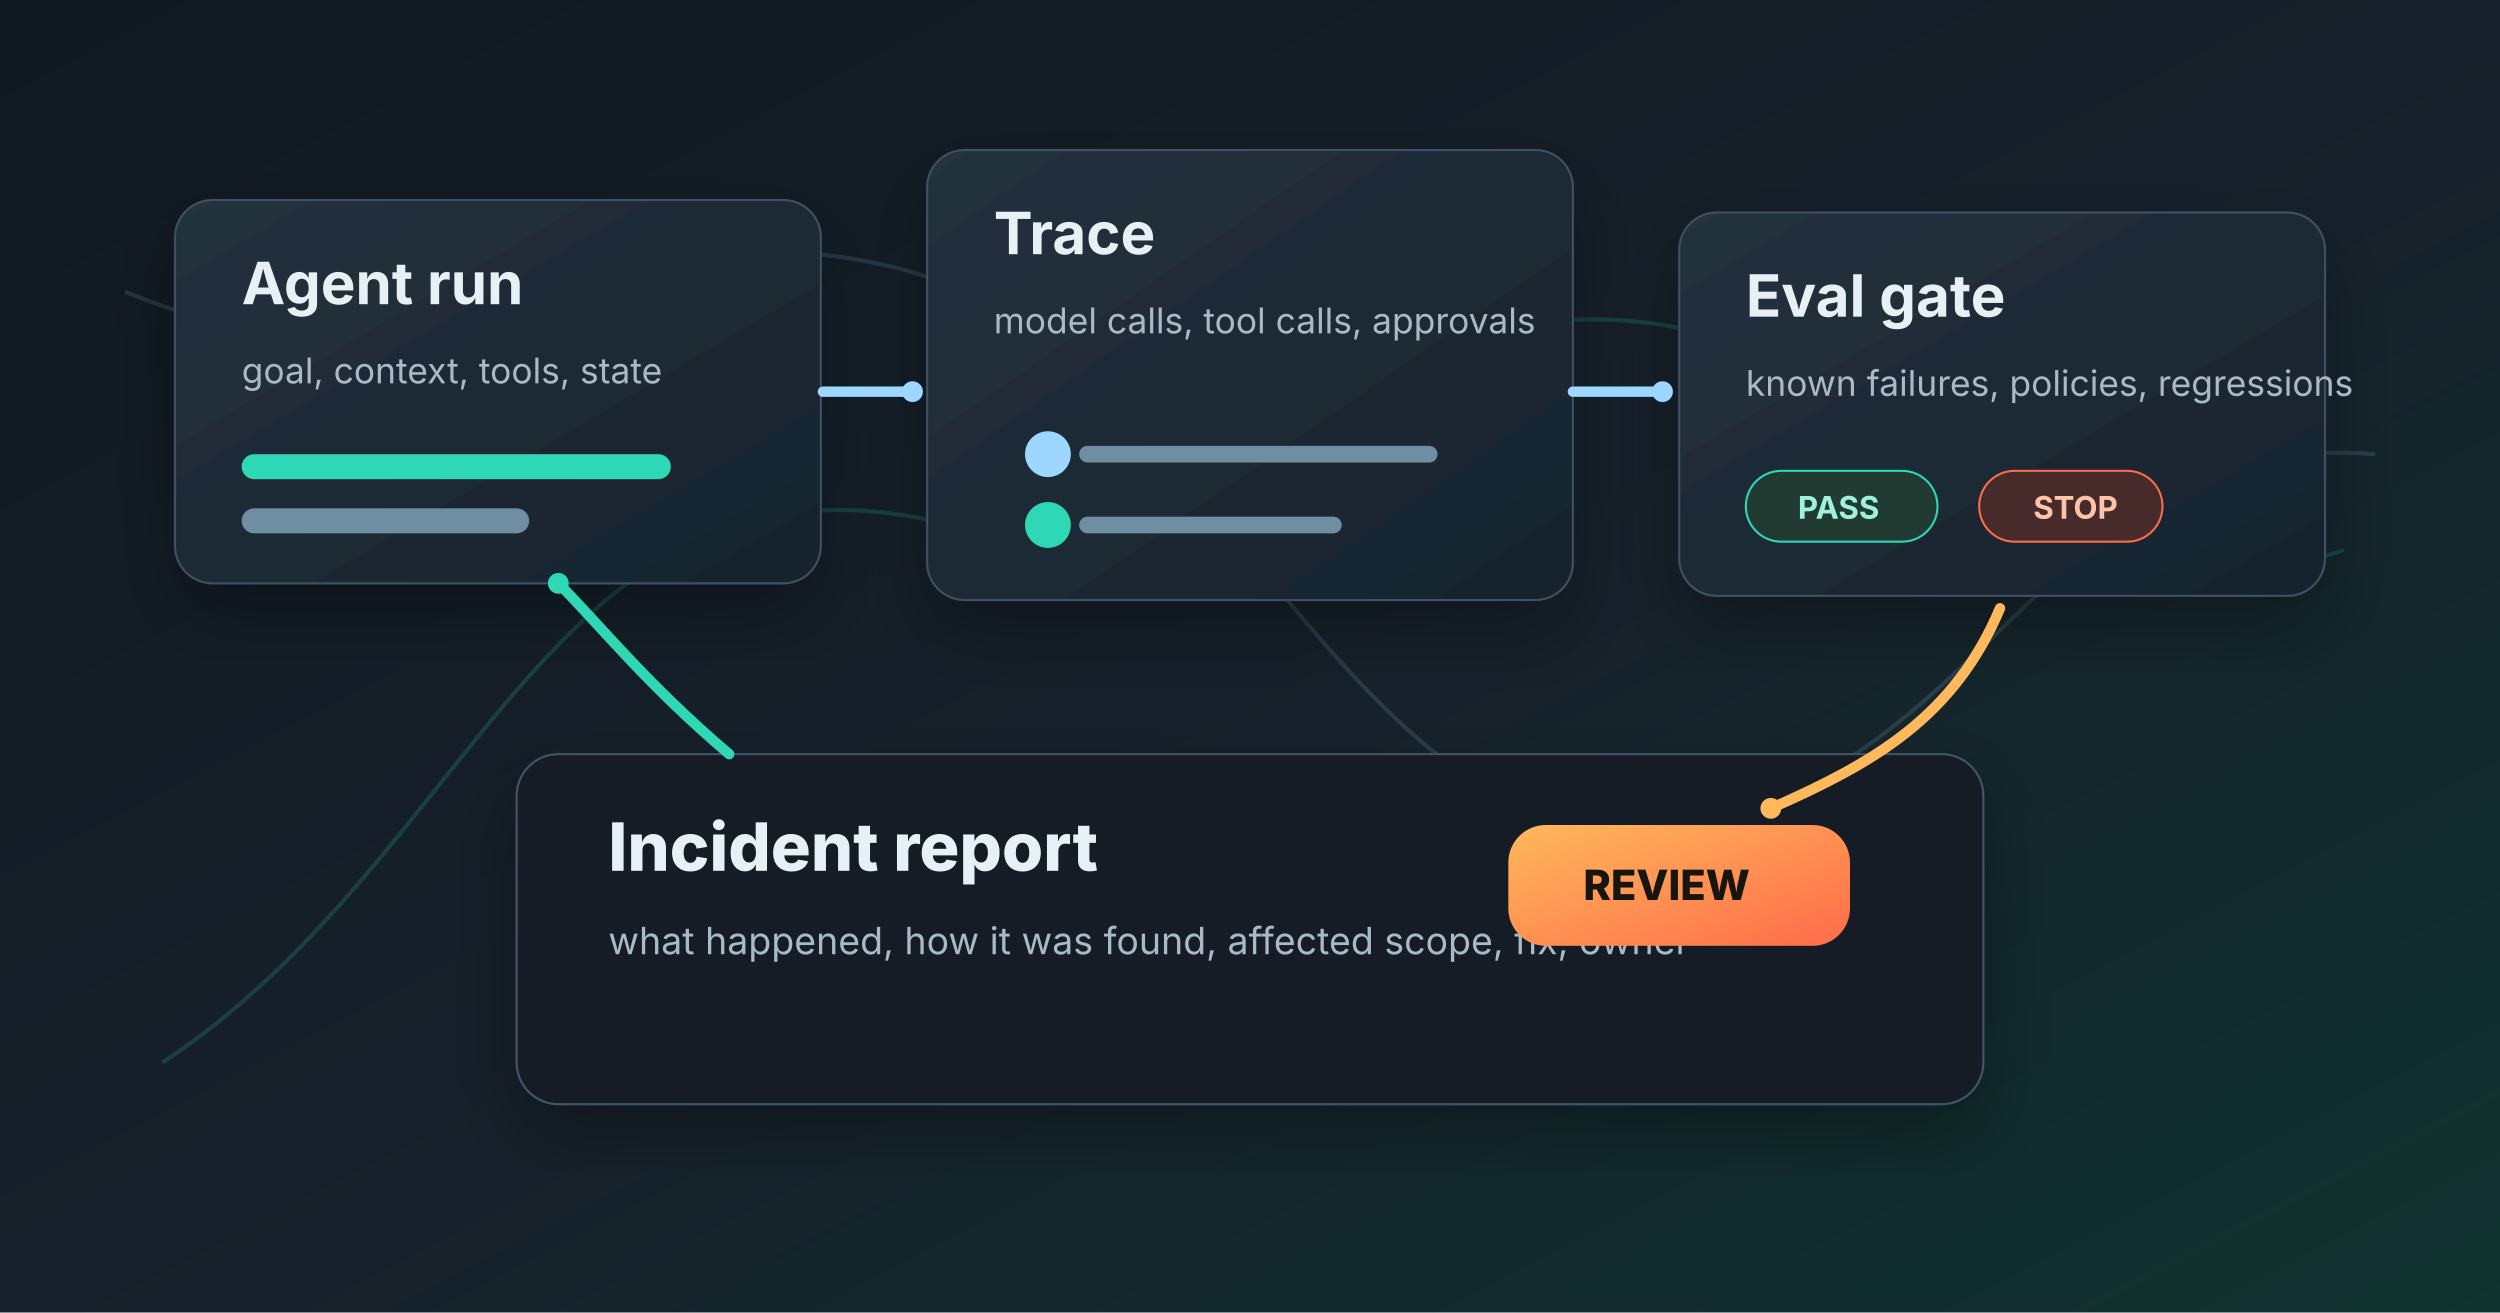
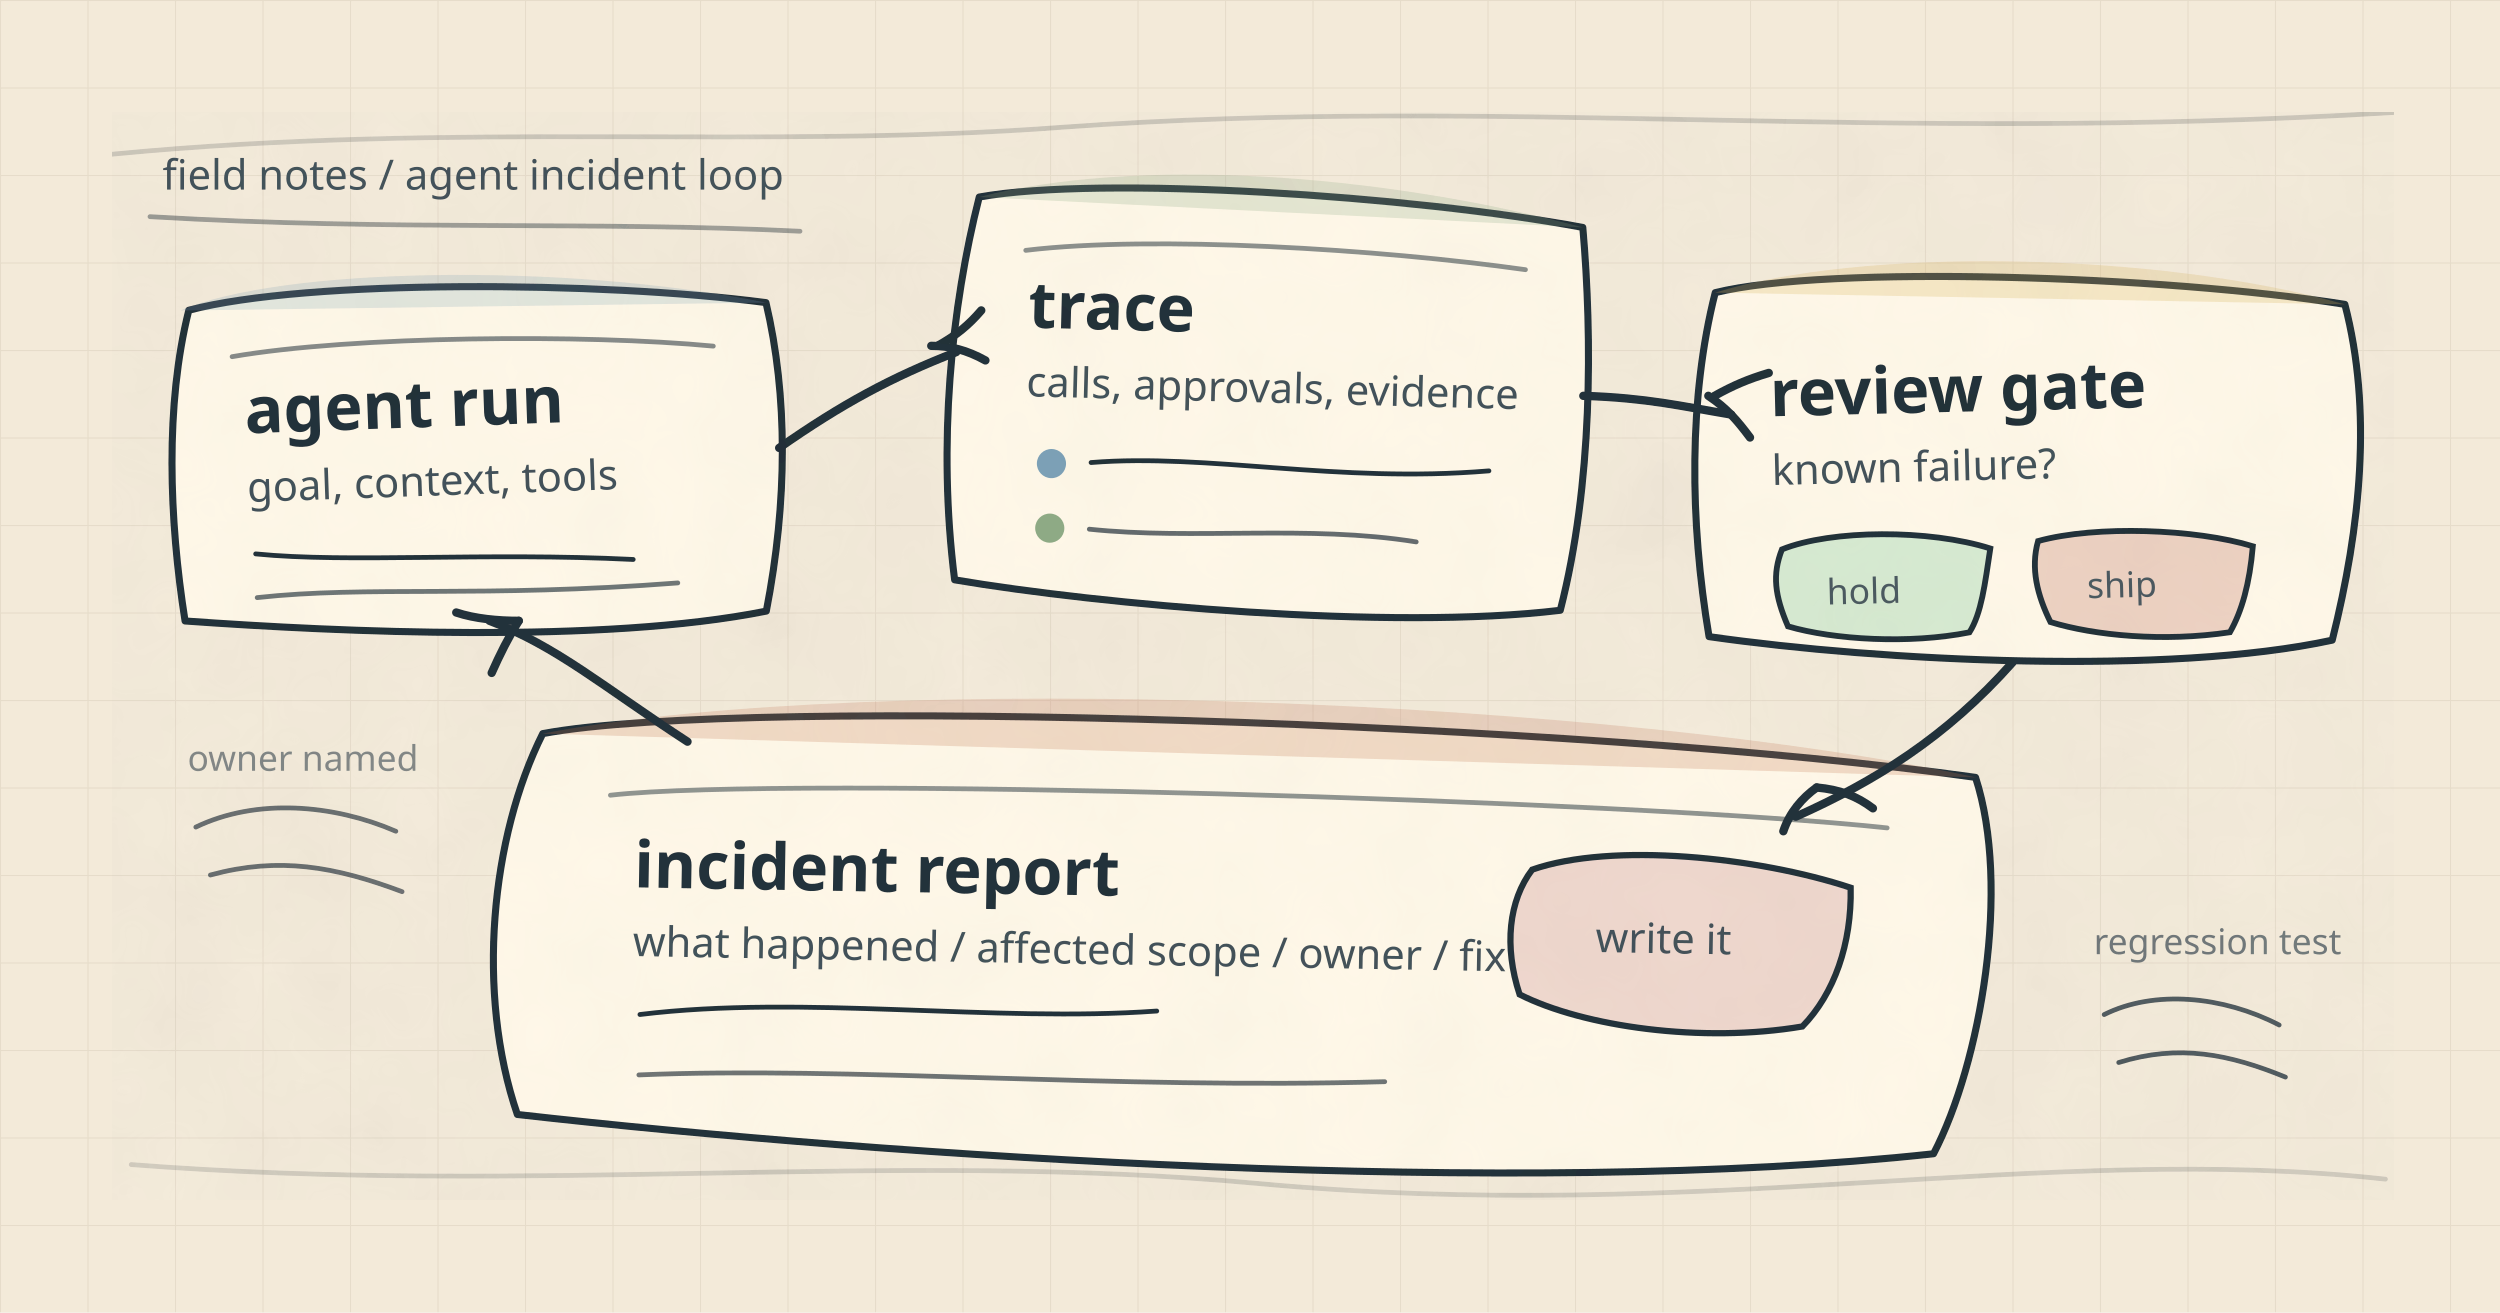
<svg xmlns="http://www.w3.org/2000/svg" viewBox="0 0 1200 630" role="img" aria-labelledby="title desc">
  <defs>
-     <linearGradient id="bg" x1="0" x2="1" y1="0" y2="1">
-       <stop offset="0" stop-color="#101820" />
-       <stop offset="0.55" stop-color="#17212b" />
-       <stop offset="1" stop-color="#0f332f" />
-     </linearGradient>
-     <linearGradient id="panel" x1="0" x2="1" y1="0" y2="1">
-       <stop offset="0" stop-color="#25313d" />
-       <stop offset="1" stop-color="#16232d" />
-     </linearGradient>
-     <linearGradient id="alert" x1="0" x2="1" y1="0" y2="1">
-       <stop offset="0" stop-color="#ffb85c" />
-       <stop offset="1" stop-color="#ff6b4a" />
-     </linearGradient>
-     <filter id="shadow" x="-20%" y="-20%" width="140%" height="140%">
-       <feDropShadow dx="0" dy="16" stdDeviation="18" flood-color="#000" flood-opacity="0.32" />
+     <pattern id="paperGrid" width="42" height="42" patternUnits="userSpaceOnUse">
+       <path d="M 42 0 L 0 0 0 42" fill="none" stroke="#d8cdb8" stroke-width="1" opacity="0.45" />
+     </pattern>
+     <filter id="paperNoise" x="0" y="0" width="100%" height="100%">
+       <feTurbulence type="fractalNoise" baseFrequency="0.018" numOctaves="3" seed="1325" result="noise" />
+       <feColorMatrix in="noise" type="saturate" values="0" />
+       <feComponentTransfer>
+         <feFuncA type="table" tableValues="0 0.08" />
+       </feComponentTransfer>
+       <feBlend in="SourceGraphic" mode="multiply" />
    </filter>
+     <style>
+       .paper { fill: #f3ead9; }
+       .grid { fill: url(#paperGrid); }
+       .ink { fill: none; stroke: #24313a; stroke-width: 4; stroke-linecap: round; stroke-linejoin: round; }
+       .thin { fill: none; stroke: #24313a; stroke-width: 2.3; stroke-linecap: round; stroke-linejoin: round; }
+       .note { fill: #fff8e8; stroke: #24313a; stroke-width: 3.4; stroke-linejoin: round; }
+       .wash-blue { fill: #7da2b8; opacity: 0.22; }
+       .wash-green { fill: #8fab86; opacity: 0.24; }
+       .wash-rust { fill: #c57a55; opacity: 0.24; }
+       .wash-gold { fill: #d9b65f; opacity: 0.26; }
+       .label { fill: #24313a; font-family: "Bradley Hand", "Marker Felt", "Comic Sans MS", ui-rounded, sans-serif; font-size: 31px; font-weight: 700; letter-spacing: 0; }
+       .small { fill: #44525a; font-family: "Bradley Hand", "Marker Felt", "Comic Sans MS", ui-rounded, sans-serif; font-size: 20px; letter-spacing: 0; }
+       .tiny { fill: #4d5a61; font-family: "Bradley Hand", "Marker Felt", "Comic Sans MS", ui-rounded, sans-serif; font-size: 17px; letter-spacing: 0; }
+     </style>
  </defs>
-   <rect width="1200" height="630" fill="url(#bg)" />
-   <path d="M78 510 C230 410 265 210 448 250 C604 284 628 142 782 154 C930 166 948 324 1125 264" fill="none" stroke="#2fd7b5" stroke-opacity="0.18" stroke-width="2" />
-   <path d="M60 140 C220 206 276 92 428 128 C590 166 650 438 820 394 C960 358 987 206 1140 218" fill="none" stroke="#9dd6ff" stroke-opacity="0.14" stroke-width="2" />
-   <g filter="url(#shadow)">
-     <rect x="84" y="96" width="310" height="184" rx="18" fill="url(#panel)" stroke="#3e5162" />
-     <text x="116" y="146" fill="#e7f0f5" font-family="Inter, Arial, sans-serif" font-size="28" font-weight="700">Agent run</text>
-     <text x="116" y="184" fill="#a9bac5" font-family="Inter, Arial, sans-serif" font-size="17">goal, context, tools, state</text>
-     <rect x="116" y="218" width="206" height="12" rx="6" fill="#2fd7b5" />
-     <rect x="116" y="244" width="138" height="12" rx="6" fill="#6f8ea2" />
+   <rect width="1200" height="630" class="paper" />
+   <rect width="1200" height="630" class="grid" />
+   <g filter="url(#paperNoise)">
+     <path d="M54 74 C220 58 367 72 511 61 C720 46 901 69 1149 54" class="thin" opacity="0.22" />
+     <path d="M63 559 C256 574 429 552 603 568 C817 588 982 548 1145 566" class="thin" opacity="0.2" />
+     <text x="78" y="91" class="small">field notes / agent incident loop</text>
+     <path d="M72 104 C190 111 284 106 384 111" class="thin" opacity="0.45" />
+     <g transform="rotate(-2 204 215)">
+       <path d="M93 145 C150 132 292 138 370 151 C379 196 377 247 365 299 C286 312 161 302 86 294 C80 245 80 190 93 145Z" class="note" />
+       <path d="M113 168 C171 160 283 163 344 171" class="thin" opacity="0.55" />
+       <text x="118" y="205" class="label">agent run</text>
+       <text x="118" y="238" class="small">goal, context, tools</text>
+       <path d="M121 263 C165 269 231 266 302 272" class="thin" />
+       <path d="M121 284 C174 280 229 288 323 284" class="thin" opacity="0.65" />
+       <path d="M89 145 C137 126 273 128 370 151" class="wash-blue" />
+     </g>
+     <g transform="rotate(1.5 600 174)">
+       <path d="M468 98 C526 86 676 92 758 105 C764 158 766 228 752 289 C671 301 531 292 461 282 C451 217 456 151 468 98Z" class="note" />
+       <path d="M491 123 C552 114 661 118 731 126" class="thin" opacity="0.52" />
+       <text x="493" y="160" class="label">trace</text>
+       <text x="493" y="193" class="small">calls, approvals, evidence</text>
+       <circle cx="506" cy="225" r="7" fill="#7da2b8" />
+       <path d="M525 224 C581 218 643 231 716 223" class="thin" />
+       <circle cx="506" cy="256" r="7" fill="#8fab86" />
+       <path d="M525 256 C575 260 630 251 682 258" class="thin" opacity="0.7" />
+       <path d="M468 98 C542 77 657 81 758 105" class="wash-green" />
+     </g>
+     <g transform="rotate(-1.4 966 208)">
+       <path d="M825 137 C879 125 1040 134 1127 150 C1139 201 1132 257 1117 311 C1039 326 901 316 818 302 C810 246 811 187 825 137Z" class="note" />
+       <text x="850" y="197" class="label">review gate</text>
+       <text x="850" y="230" class="small">known failure?</text>
+       <path d="M854 261 C878 252 925 253 954 263 C951 280 949 294 943 303 C914 308 878 305 856 298 C850 283 849 273 854 261Z" fill="#d7ead1" stroke="#24313a" stroke-width="2.8" />
+       <text x="875" y="288" class="tiny">hold</text>
+       <path d="M977 260 C1005 253 1053 256 1080 265 C1078 283 1074 296 1068 306 C1036 310 1003 306 982 299 C976 286 973 273 977 260Z" fill="#edd2c2" stroke="#24313a" stroke-width="2.8" />
+       <text x="1000" y="288" class="tiny">ship</text>
+       <path d="M825 137 C895 117 1036 122 1127 150" class="wash-gold" />
+     </g>
+     <g transform="rotate(1 596 442)">
+       <path d="M259 358 C356 338 760 344 947 367 C965 419 952 504 930 548 C733 573 428 558 250 541 C229 483 235 408 259 358Z" class="note" />
+       <path d="M292 387 C375 376 783 381 905 392" class="thin" opacity="0.5" />
+       <text x="304" y="431" class="label">incident report</text>
+       <text x="304" y="464" class="small">what happened / affected scope / owner / fix</text>
+       <path d="M308 492 C386 481 478 493 556 486" class="thin" />
+       <path d="M308 521 C408 515 536 524 666 518" class="thin" opacity="0.66" />
+       <path d="M735 415 C773 401 843 407 888 421 C889 448 881 472 866 488 C818 497 761 490 730 475 C722 452 724 430 735 415Z" fill="#efd8ce" stroke="#24313a" stroke-width="3" />
+       <text x="766" y="454" class="small">write it</text>
+       <path d="M259 358 C421 324 777 333 947 367" class="wash-rust" />
+     </g>
+     <path d="M374 215 C404 194 428 181 459 169" class="ink" />
+     <path d="M447 166 C456 166 464 168 473 173" class="ink" />
+     <path d="M450 166 C459 161 465 156 471 149" class="ink" />
+     <path d="M760 190 C791 191 807 195 831 199" class="ink" />
+     <path d="M820 190 C829 196 834 202 840 210" class="ink" />
+     <path d="M823 190 C832 185 839 182 849 179" class="ink" />
+     <path d="M966 318 C934 354 900 375 862 392" class="ink" />
+     <path d="M872 378 C865 383 859 390 856 399" class="ink" />
+     <path d="M872 378 C883 379 891 382 899 388" class="ink" />
+     <path d="M330 356 C290 330 267 310 235 298" class="ink" />
+     <path d="M249 298 C239 298 228 297 219 294" class="ink" />
+     <path d="M249 298 C244 306 240 314 236 323" class="ink" />
+     <g opacity="0.78">
+       <path d="M1010 487 C1034 475 1067 478 1094 492" class="thin" />
+       <path d="M1017 510 C1046 501 1070 506 1097 517" class="thin" />
+       <text x="1005" y="458" class="tiny">regression test</text>
+     </g>
+     <g opacity="0.68">
+       <path d="M94 397 C123 383 160 386 190 399" class="thin" />
+       <path d="M101 420 C134 411 161 416 193 428" class="thin" />
+       <text x="90" y="370" class="tiny">owner named</text>
+     </g>
  </g>
-   <g filter="url(#shadow)">
-     <rect x="445" y="72" width="310" height="216" rx="18" fill="url(#panel)" stroke="#3e5162" />
-     <text x="477" y="122" fill="#e7f0f5" font-family="Inter, Arial, sans-serif" font-size="28" font-weight="700">Trace</text>
-     <text x="477" y="160" fill="#a9bac5" font-family="Inter, Arial, sans-serif" font-size="17">model calls, tool calls, approvals</text>
-     <circle cx="503" cy="218" r="11" fill="#9dd6ff" />
-     <line x1="522" y1="218" x2="686" y2="218" stroke="#6f8ea2" stroke-width="8" stroke-linecap="round" />
-     <circle cx="503" cy="252" r="11" fill="#2fd7b5" />
-     <line x1="522" y1="252" x2="640" y2="252" stroke="#6f8ea2" stroke-width="8" stroke-linecap="round" />
-   </g>
-   <g filter="url(#shadow)">
-     <rect x="806" y="102" width="310" height="184" rx="18" fill="url(#panel)" stroke="#3e5162" />
-     <text x="838" y="152" fill="#e7f0f5" font-family="Inter, Arial, sans-serif" font-size="28" font-weight="700">Eval gate</text>
-     <text x="838" y="190" fill="#a9bac5" font-family="Inter, Arial, sans-serif" font-size="17">known failures, policies, regressions</text>
-     <rect x="838" y="226" width="92" height="34" rx="17" fill="#203b32" stroke="#2fd7b5" />
-     <text x="863" y="249" fill="#9ff1de" font-family="Inter, Arial, sans-serif" font-size="15" font-weight="700">PASS</text>
-     <rect x="950" y="226" width="88" height="34" rx="17" fill="#47292a" stroke="#ff6b4a" />
-     <text x="976" y="249" fill="#ffc3a8" font-family="Inter, Arial, sans-serif" font-size="15" font-weight="700">STOP</text>
-   </g>
-   <g filter="url(#shadow)">
-     <rect x="248" y="362" width="704" height="168" rx="20" fill="#121d25" stroke="#415666" />
-     <text x="292" y="418" fill="#e7f0f5" font-family="Inter, Arial, sans-serif" font-size="32" font-weight="800">Incident report</text>
-     <text x="292" y="458" fill="#a9bac5" font-family="Inter, Arial, sans-serif" font-size="18">what happened, how it was found, affected scope, fix, owner</text>
-     <rect x="724" y="396" width="164" height="58" rx="18" fill="url(#alert)" />
-     <text x="760" y="432" fill="#17140f" font-family="Inter, Arial, sans-serif" font-size="20" font-weight="800">REVIEW</text>
-   </g>
-   <path d="M395 188 H438" stroke="#9dd6ff" stroke-width="5" stroke-linecap="round" />
-   <path d="M755 188 H798" stroke="#9dd6ff" stroke-width="5" stroke-linecap="round" />
-   <path d="M960 292 C938 344 900 366 850 388" fill="none" stroke="#ffb85c" stroke-width="5" stroke-linecap="round" />
-   <path d="M350 362 C310 328 288 300 268 280" fill="none" stroke="#2fd7b5" stroke-width="5" stroke-linecap="round" />
-   <circle cx="438" cy="188" r="5" fill="#9dd6ff" />
-   <circle cx="798" cy="188" r="5" fill="#9dd6ff" />
-   <circle cx="850" cy="388" r="5" fill="#ffb85c" />
-   <circle cx="268" cy="280" r="5" fill="#2fd7b5" />
</svg>
